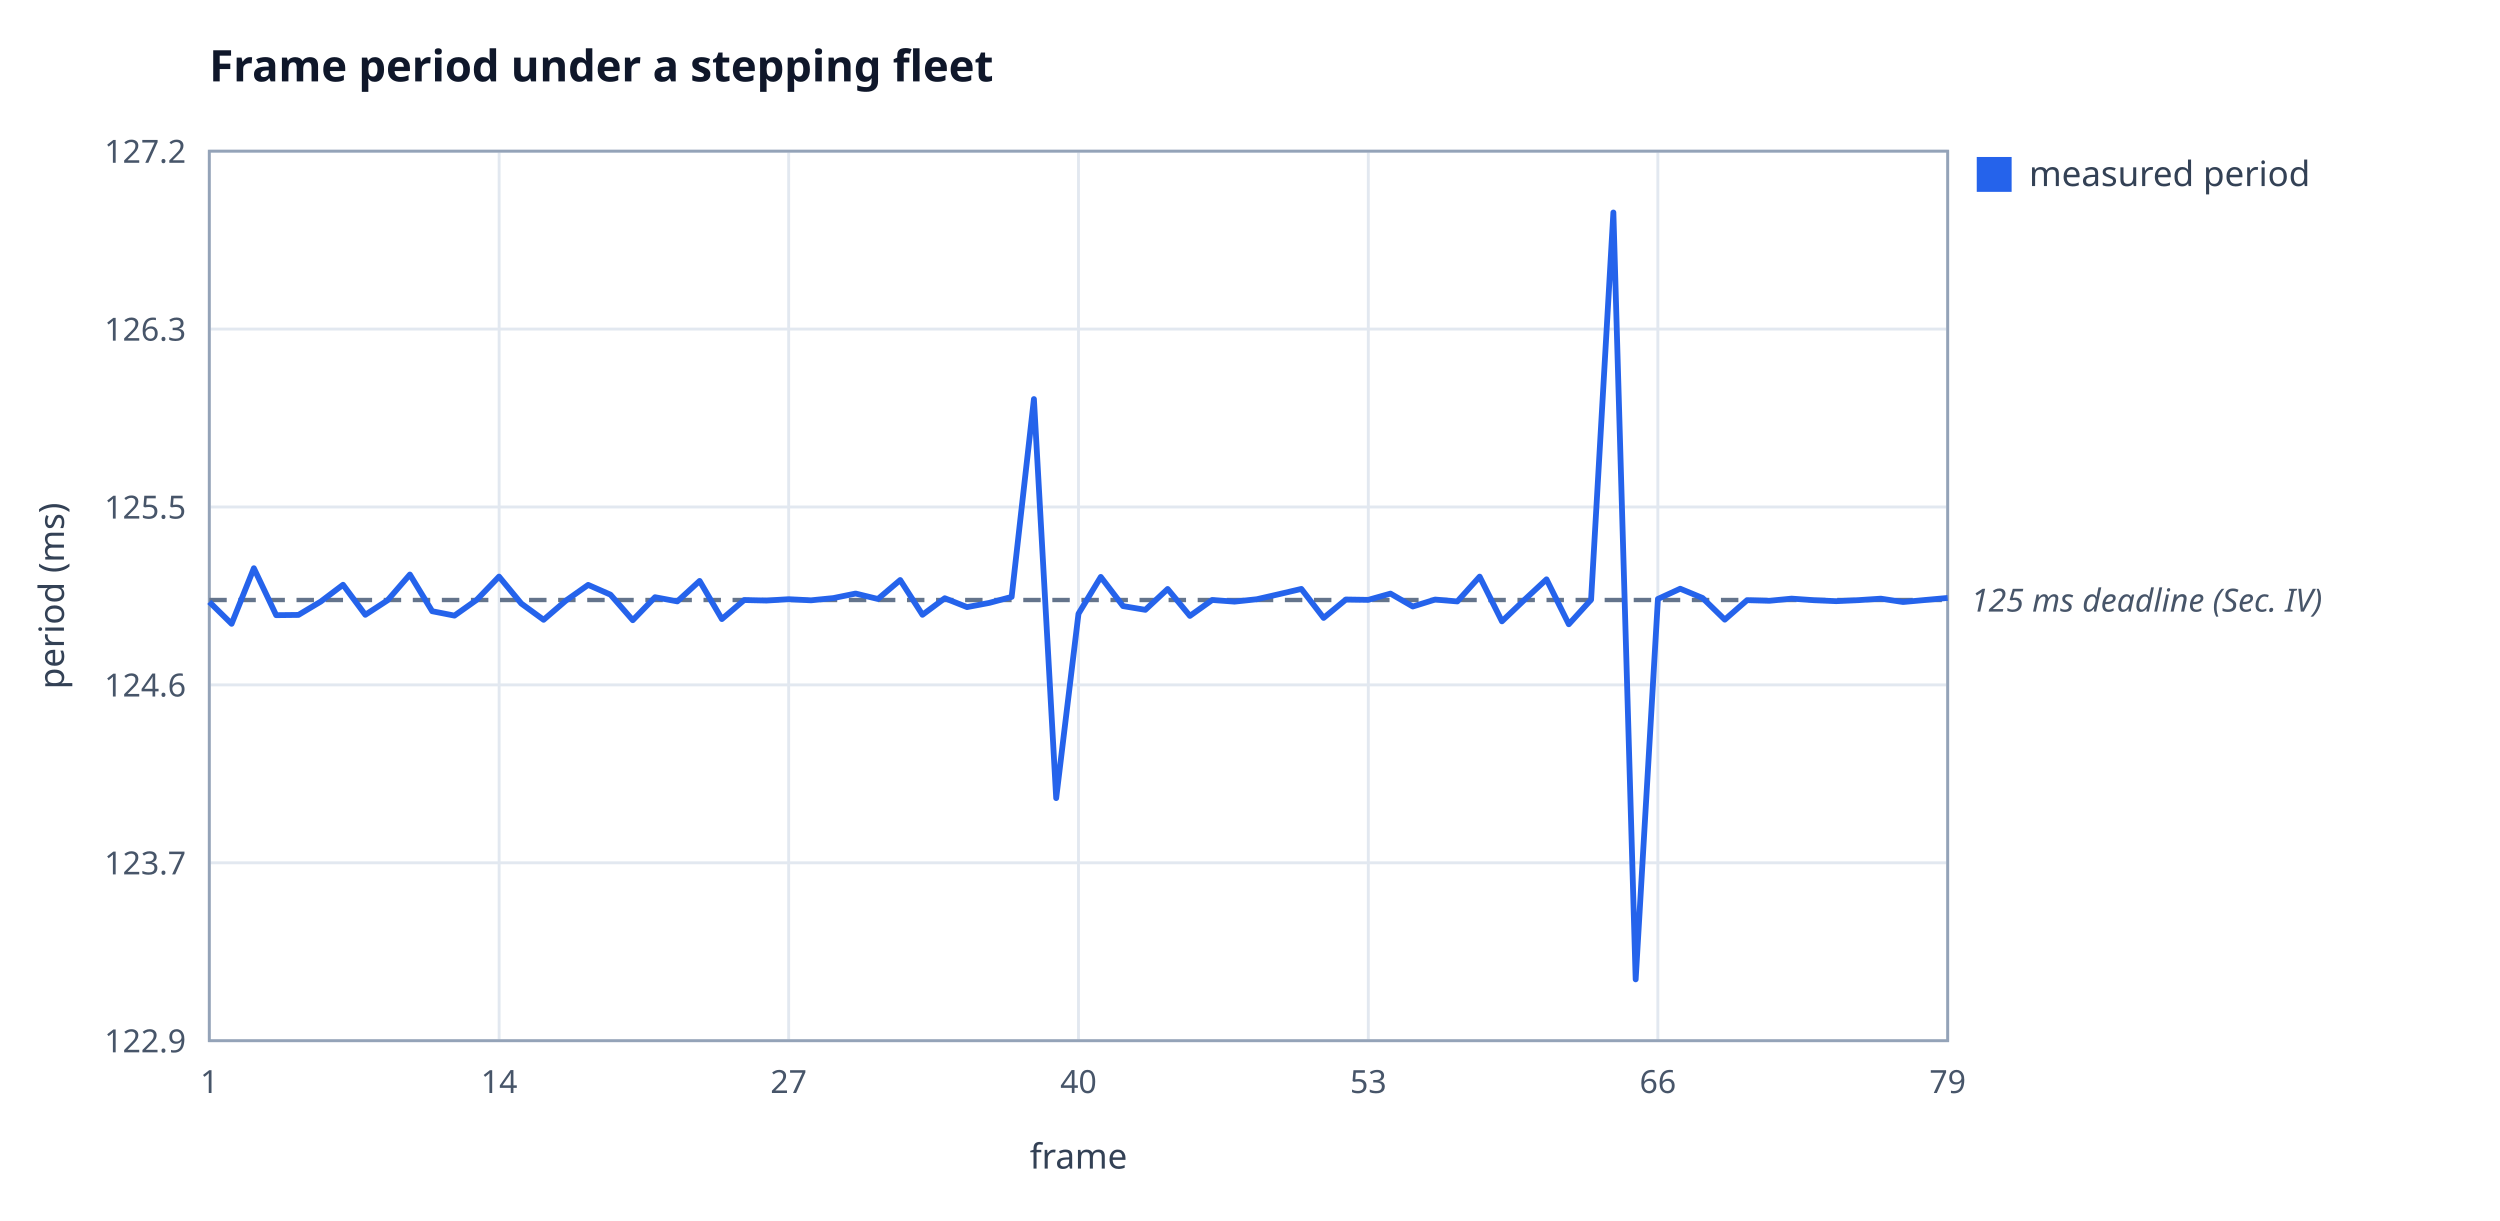
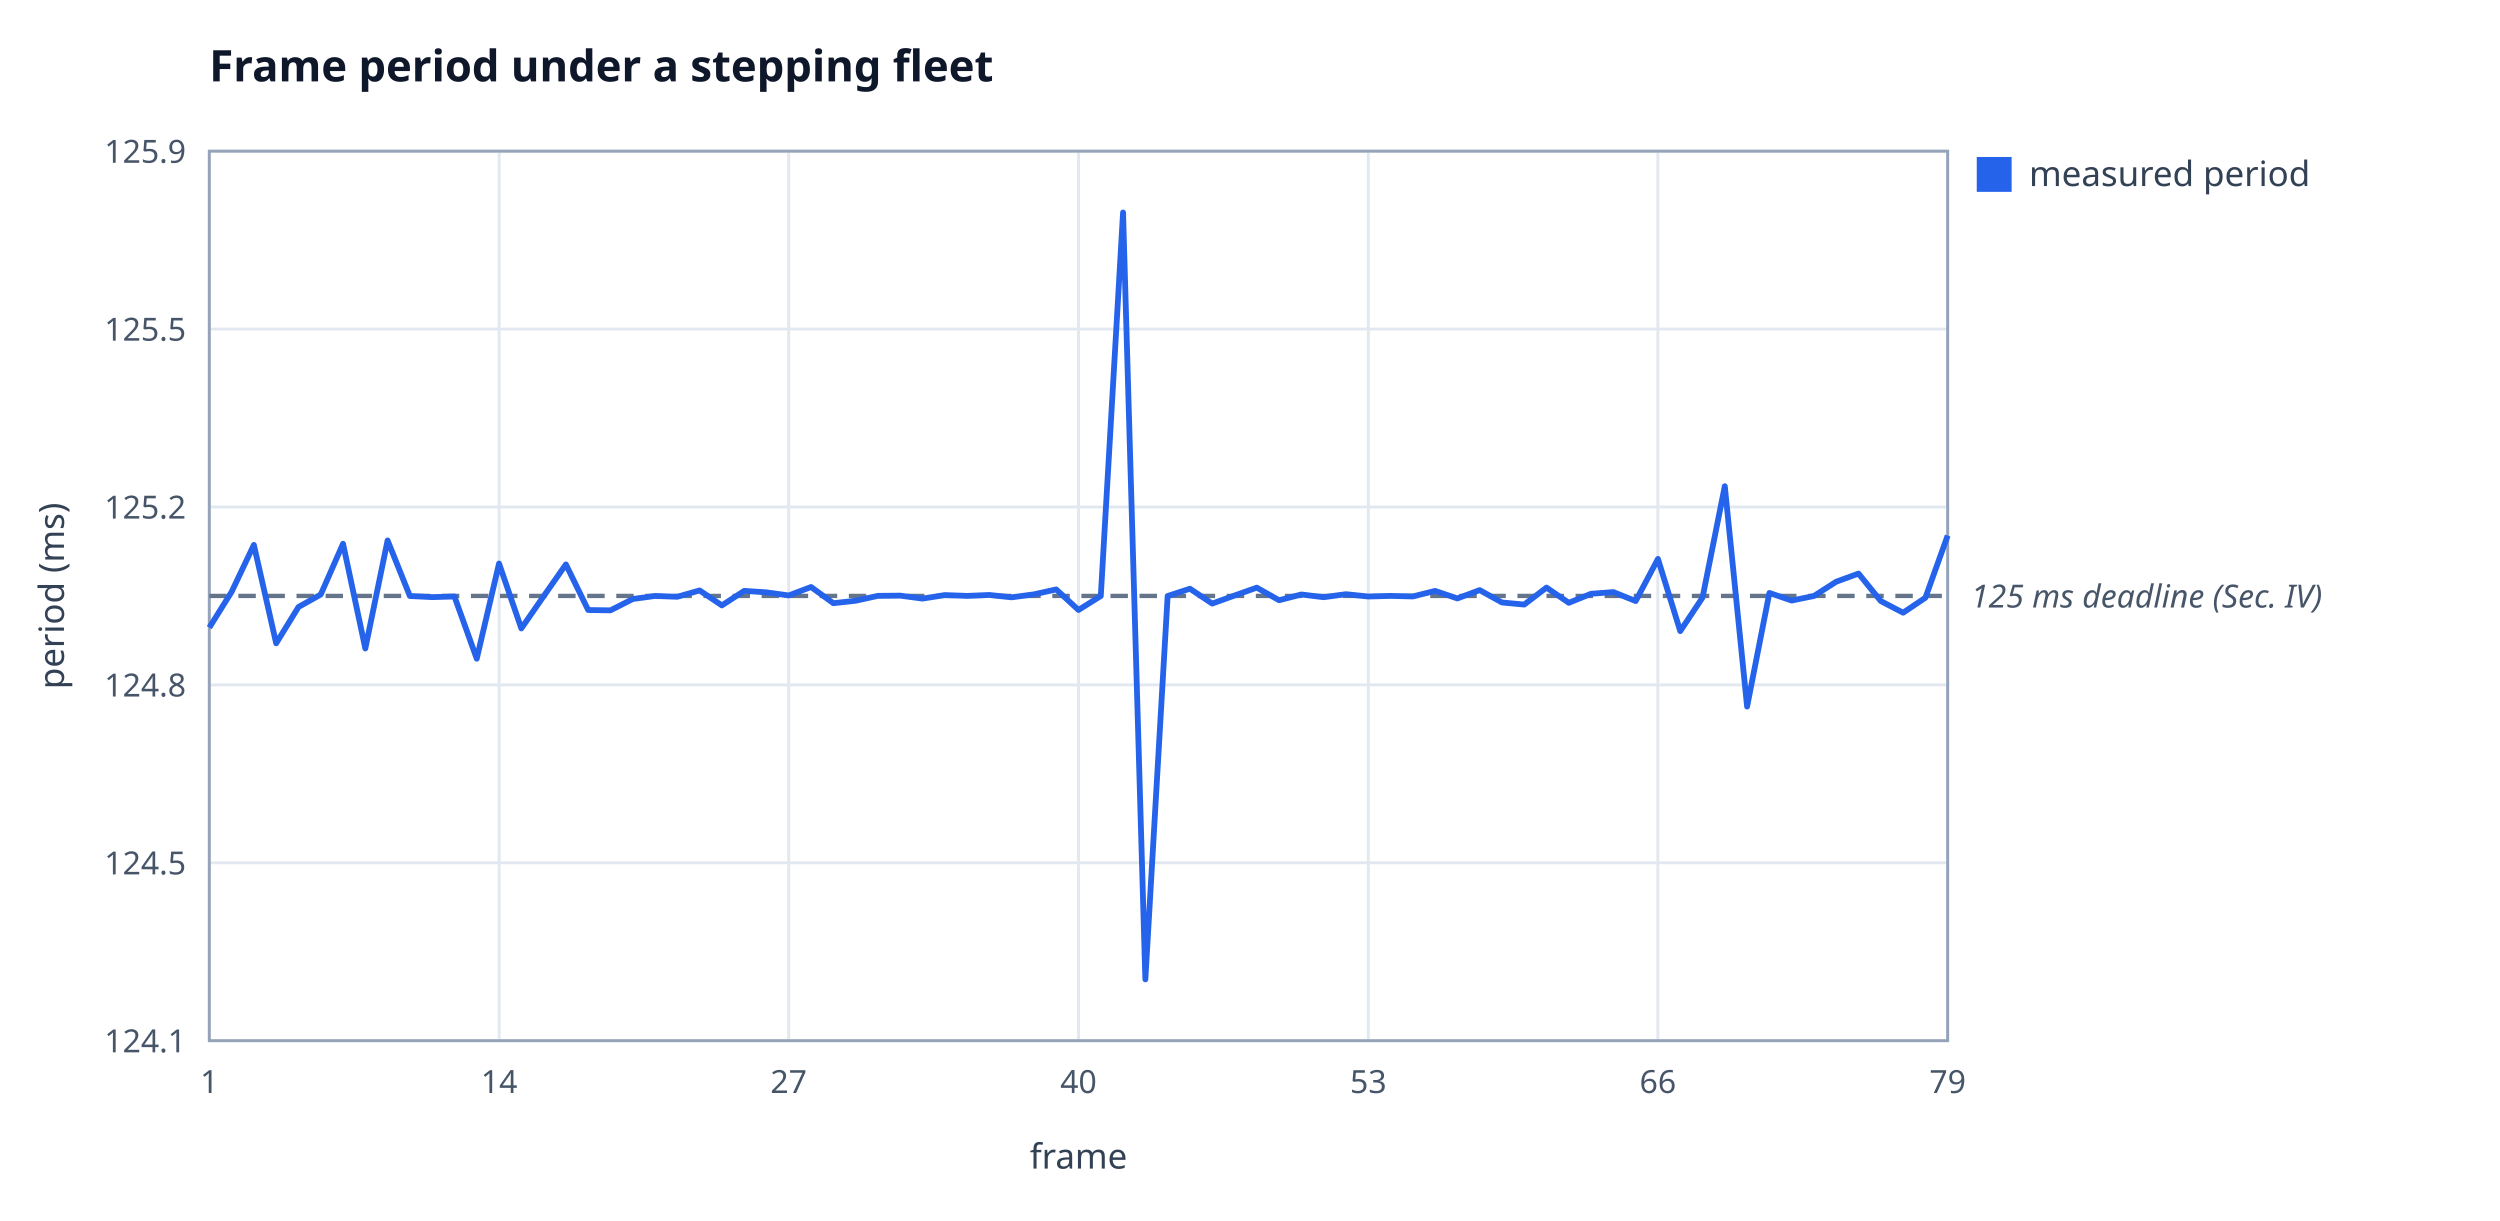
<svg xmlns="http://www.w3.org/2000/svg" viewBox="0 0 860 420" width="860" height="420" role="img" aria-label="Frame period under a stepping fleet">
  <style>
  .bg{fill:#ffffff}
  .frame{stroke:#94a3b8;stroke-width:1;fill:none}
  .grid{stroke:#e2e8f0;stroke-width:1}
  .tick{fill:#475569;font:11px sans-serif}
  .axis{fill:#334155;font:12px sans-serif}
  .title{fill:#0f172a;font:bold 15px sans-serif}
  .rule{stroke:#64748b;stroke-width:1.5;stroke-dasharray:6 4}
  .rulelab{fill:#475569;font:italic 11px sans-serif}
  .legend{fill:#334155;font:12px sans-serif}
  @media (prefers-color-scheme: dark){
    .bg{fill:#0b1120}
    .frame{stroke:#475569}
    .grid{stroke:#1e293b}
    .tick{fill:#94a3b8}
    .axis{fill:#cbd5e1}
    .title{fill:#f1f5f9}
    .rule{stroke:#94a3b8}
    .rulelab{fill:#94a3b8}
    .legend{fill:#cbd5e1}
  }
</style>
  <rect class="bg" x="0" y="0" width="860" height="420" />
  <text class="title" x="72.0" y="28">Frame period under a stepping fleet</text>
  <line class="grid" x1="72.0" y1="358.0" x2="670.0" y2="358.0" />
-   <text class="tick" x="64.0" y="362.0" text-anchor="end">122.9</text>
+   <text class="tick" x="64.0" y="362.0" text-anchor="end">124.1</text>
  <line class="grid" x1="72.0" y1="296.8" x2="670.0" y2="296.8" />
-   <text class="tick" x="64.0" y="300.8" text-anchor="end">123.7</text>
+   <text class="tick" x="64.0" y="300.8" text-anchor="end">124.5</text>
  <line class="grid" x1="72.0" y1="235.6" x2="670.0" y2="235.6" />
-   <text class="tick" x="64.0" y="239.6" text-anchor="end">124.6</text>
+   <text class="tick" x="64.0" y="239.6" text-anchor="end">124.8</text>
  <line class="grid" x1="72.0" y1="174.4" x2="670.0" y2="174.4" />
-   <text class="tick" x="64.0" y="178.4" text-anchor="end">125.5</text>
+   <text class="tick" x="64.0" y="178.4" text-anchor="end">125.2</text>
  <line class="grid" x1="72.0" y1="113.2" x2="670.0" y2="113.2" />
-   <text class="tick" x="64.0" y="117.2" text-anchor="end">126.3</text>
+   <text class="tick" x="64.0" y="117.2" text-anchor="end">125.5</text>
  <line class="grid" x1="72.0" y1="52.0" x2="670.0" y2="52.0" />
-   <text class="tick" x="64.0" y="56.0" text-anchor="end">127.2</text>
+   <text class="tick" x="64.0" y="56.0" text-anchor="end">125.9</text>
  <line class="grid" x1="72.0" y1="52.0" x2="72.0" y2="358.0" />
  <text class="tick" x="72.0" y="376.0" text-anchor="middle">1</text>
  <line class="grid" x1="171.7" y1="52.0" x2="171.7" y2="358.0" />
  <text class="tick" x="171.7" y="376.0" text-anchor="middle">14</text>
  <line class="grid" x1="271.3" y1="52.0" x2="271.3" y2="358.0" />
  <text class="tick" x="271.3" y="376.0" text-anchor="middle">27</text>
  <line class="grid" x1="371.0" y1="52.0" x2="371.0" y2="358.0" />
  <text class="tick" x="371.0" y="376.0" text-anchor="middle">40</text>
  <line class="grid" x1="470.7" y1="52.0" x2="470.7" y2="358.0" />
  <text class="tick" x="470.7" y="376.0" text-anchor="middle">53</text>
  <line class="grid" x1="570.3" y1="52.0" x2="570.3" y2="358.0" />
  <text class="tick" x="570.3" y="376.0" text-anchor="middle">66</text>
  <line class="grid" x1="670.0" y1="52.0" x2="670.0" y2="358.0" />
  <text class="tick" x="670.0" y="376.0" text-anchor="middle">79</text>
  <rect class="frame" x="72.0" y="52.0" width="598.0" height="306.0" />
  <text class="axis" x="371.0" y="402.0" text-anchor="middle">frame</text>
  <text class="axis" x="22.0" y="205.0" text-anchor="middle" transform="rotate(-90 22.0 205.0)">period (ms)</text>
-   <line class="rule" x1="72.0" y1="206.4" x2="670.0" y2="206.4" />
-   <text class="rulelab" x="678.0" y="210.4">125 ms deadline (Sec. IV)</text>
-   <polyline fill="none" stroke="#2563eb" stroke-width="2" stroke-linejoin="round" points="72.00,207.05 79.67,214.59 87.33,195.47 95.00,211.62 102.67,211.53 110.33,206.95 118.00,201.16 125.67,211.49 133.33,206.50 141.00,197.64 148.67,210.26 156.33,211.77 164.00,206.34 171.67,198.35 179.33,207.62 187.00,213.21 194.67,206.61 202.33,201.20 210.00,204.56 217.67,213.35 225.33,205.44 233.00,206.88 240.67,199.84 248.33,212.96 256.00,206.41 263.67,206.59 271.33,206.13 279.00,206.51 286.67,205.74 294.33,204.18 302.00,206.05 309.67,199.53 317.33,211.49 325.00,205.79 332.67,208.84 340.33,207.39 348.00,205.33 355.67,137.28 363.33,274.55 371.00,211.12 378.67,198.46 386.33,208.50 394.00,209.78 401.67,202.61 409.33,211.87 417.00,206.39 424.67,206.96 432.33,206.14 440.00,204.39 447.67,202.59 455.33,212.56 463.00,206.23 470.67,206.36 478.33,204.20 486.00,208.64 493.67,206.25 501.33,206.89 509.00,198.36 516.67,213.74 524.33,206.42 532.00,199.29 539.67,214.74 547.33,206.30 555.00,73.10 562.67,336.90 570.33,206.04 578.00,202.52 585.67,205.70 593.33,213.16 601.00,206.45 608.67,206.67 616.33,205.93 624.00,206.47 631.67,206.80 639.33,206.45 647.00,205.94 654.67,207.09 662.33,206.39 670.00,205.69 " />
+   <line class="rule" x1="72.0" y1="205.0" x2="670.0" y2="205.0" />
+   <text class="rulelab" x="678.0" y="209.0">125 ms deadline (Sec. IV)</text>
+   <polyline fill="none" stroke="#2563eb" stroke-width="2" stroke-linejoin="round" points="72.00,215.90 79.67,203.60 87.33,187.45 95.00,221.30 102.67,208.81 110.33,204.52 118.00,187.05 125.67,223.08 133.33,185.91 141.00,205.03 148.67,205.41 156.33,205.19 164.00,226.59 171.67,193.85 179.33,216.18 187.00,205.11 194.67,194.16 202.33,209.85 210.00,209.96 217.67,206.06 225.33,205.01 233.00,205.29 240.67,203.11 248.33,208.26 256.00,203.26 263.67,203.77 271.33,204.84 279.00,201.93 286.67,207.50 294.33,206.66 302.00,204.97 309.67,204.90 317.33,205.92 325.00,204.71 332.67,204.99 340.33,204.67 348.00,205.48 355.67,204.46 363.33,202.76 371.00,209.83 378.67,205.03 386.33,73.10 394.00,336.90 401.67,205.02 409.33,202.52 417.00,207.63 424.67,204.86 432.33,202.15 440.00,206.48 447.67,204.50 455.33,205.44 463.00,204.40 470.67,205.20 478.33,204.99 486.00,205.18 493.67,203.27 501.33,205.86 509.00,203.00 516.67,207.25 524.33,207.97 532.00,202.13 539.67,207.37 547.33,204.26 555.00,203.68 562.67,206.76 570.33,192.27 578.00,217.10 585.67,205.57 593.33,167.26 601.00,243.06 608.67,203.97 616.33,206.59 624.00,205.02 631.67,200.10 639.33,197.31 647.00,206.77 654.67,210.77 662.33,205.63 670.00,184.23 " />
  <rect x="680.0" y="54.0" width="12" height="12" fill="#2563eb" />
  <text class="legend" x="698.0" y="64.0">measured period</text>
</svg>
